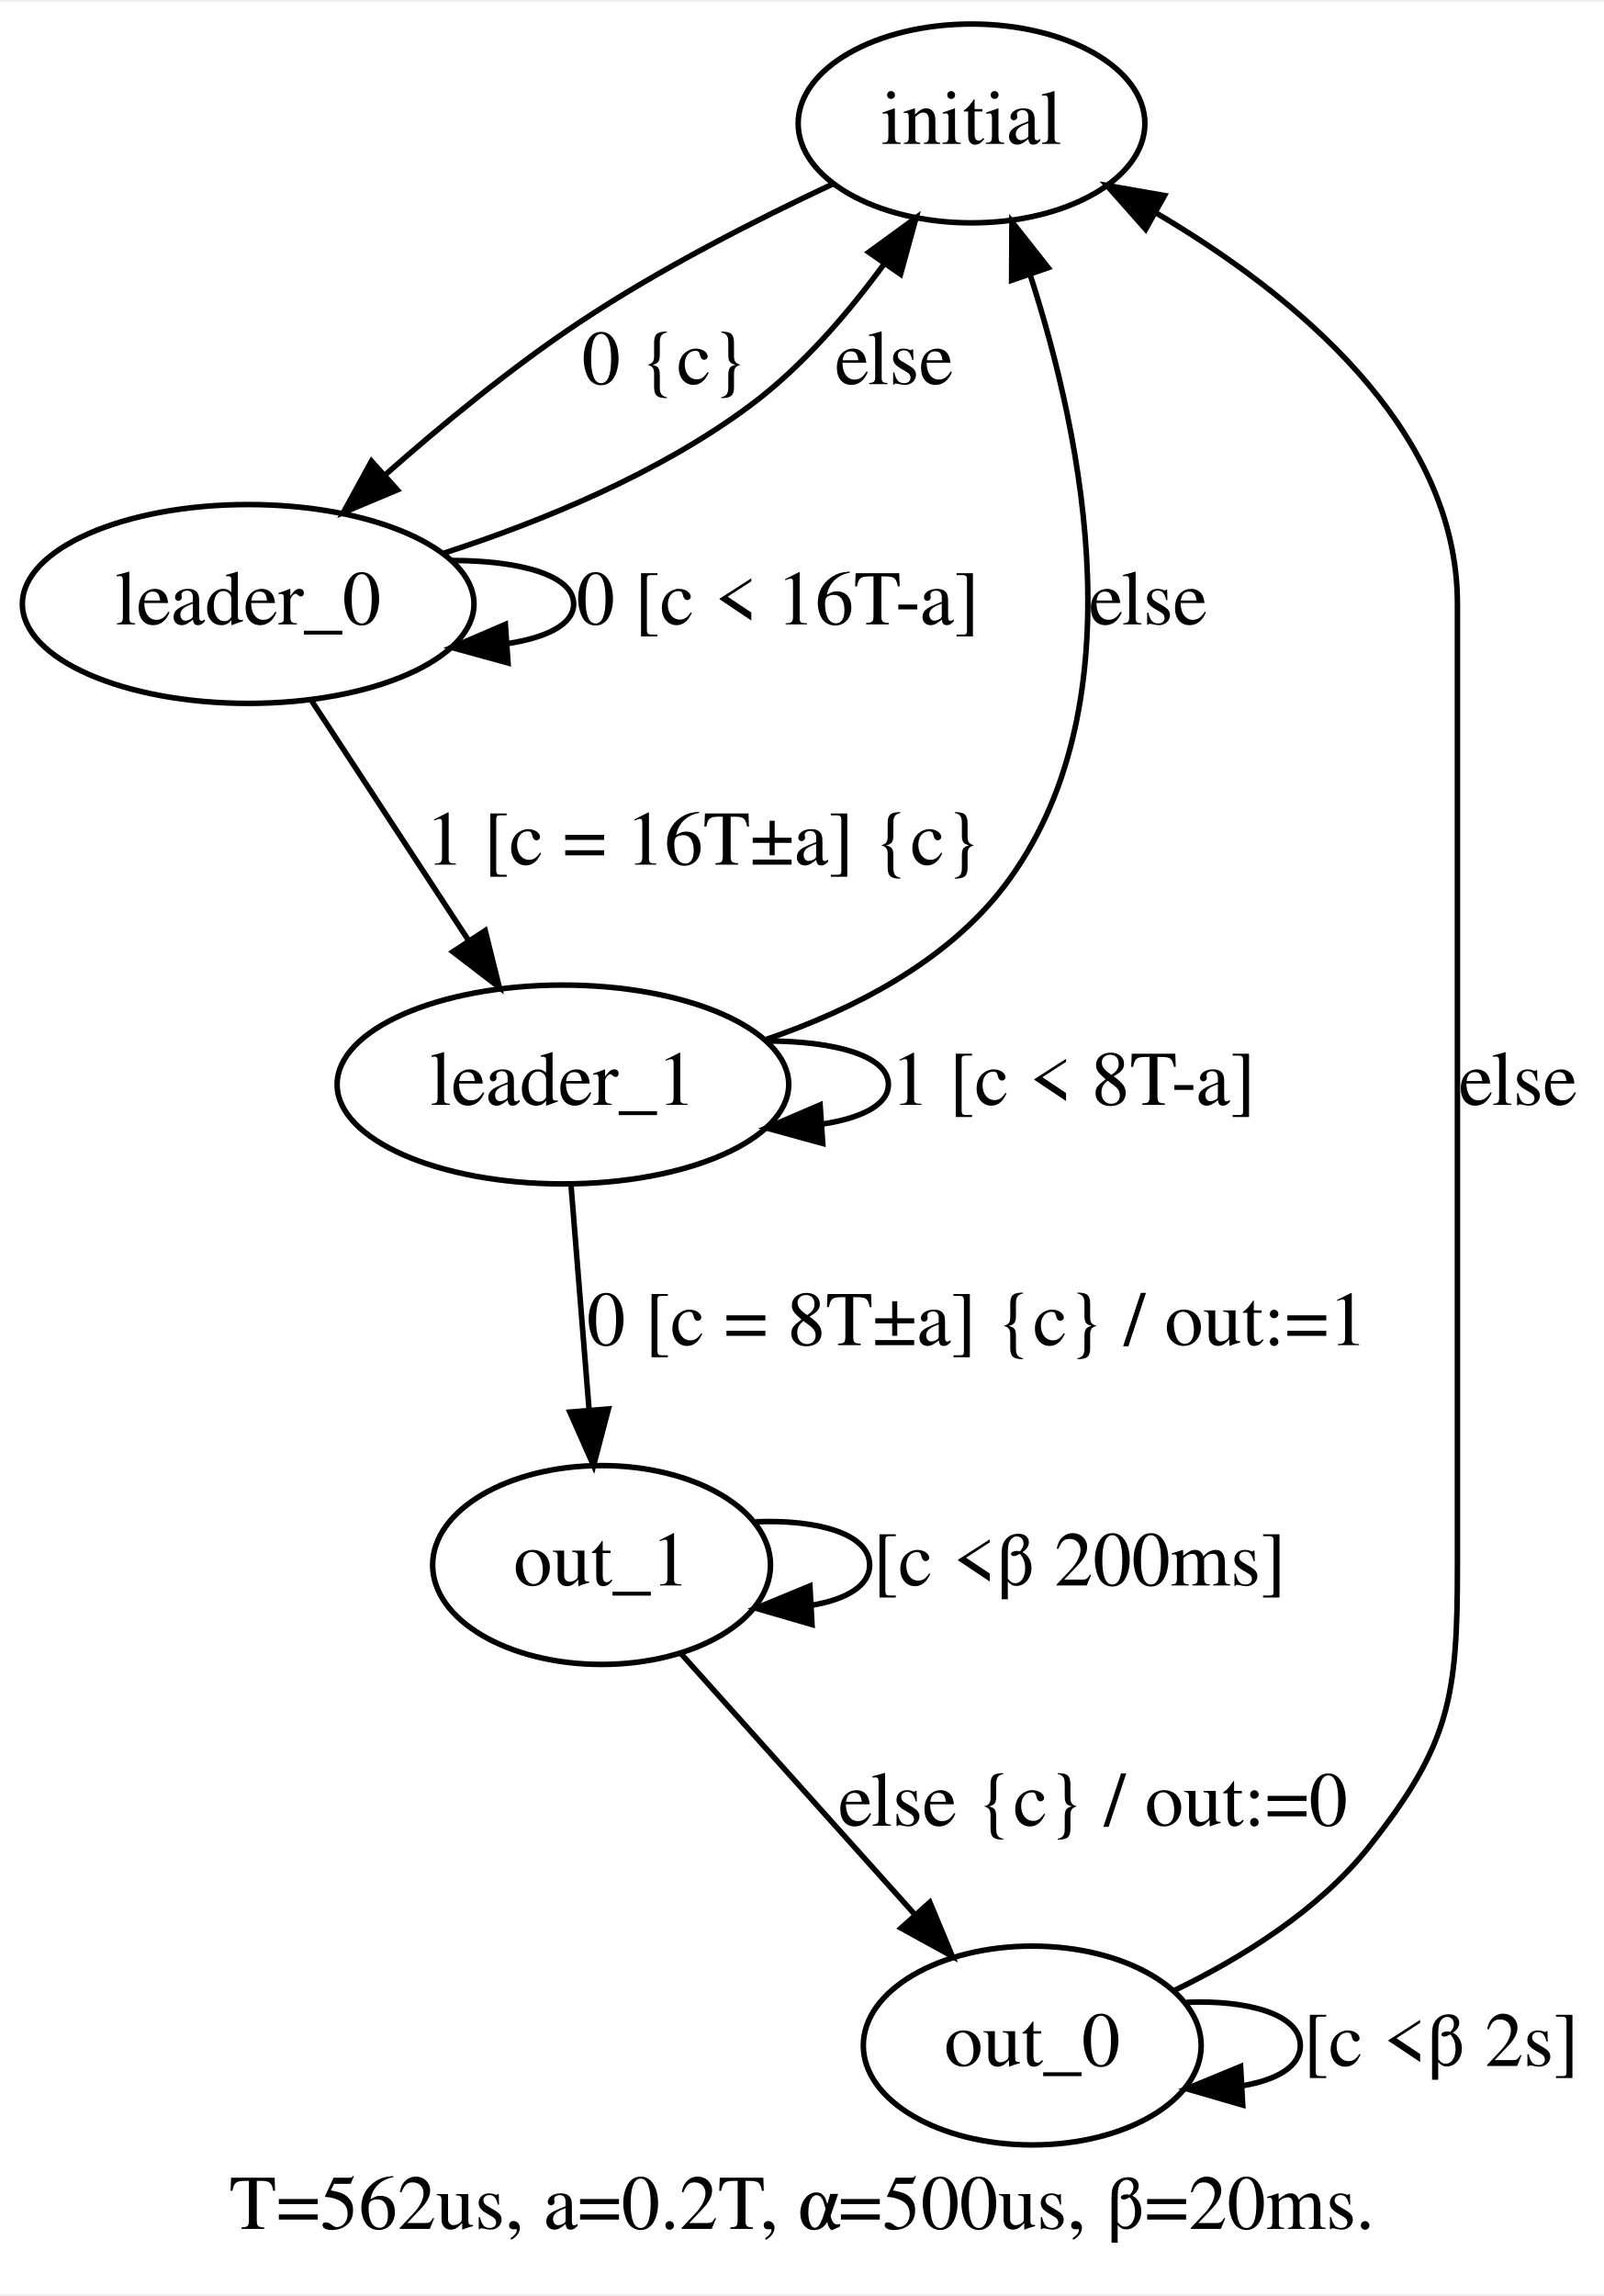
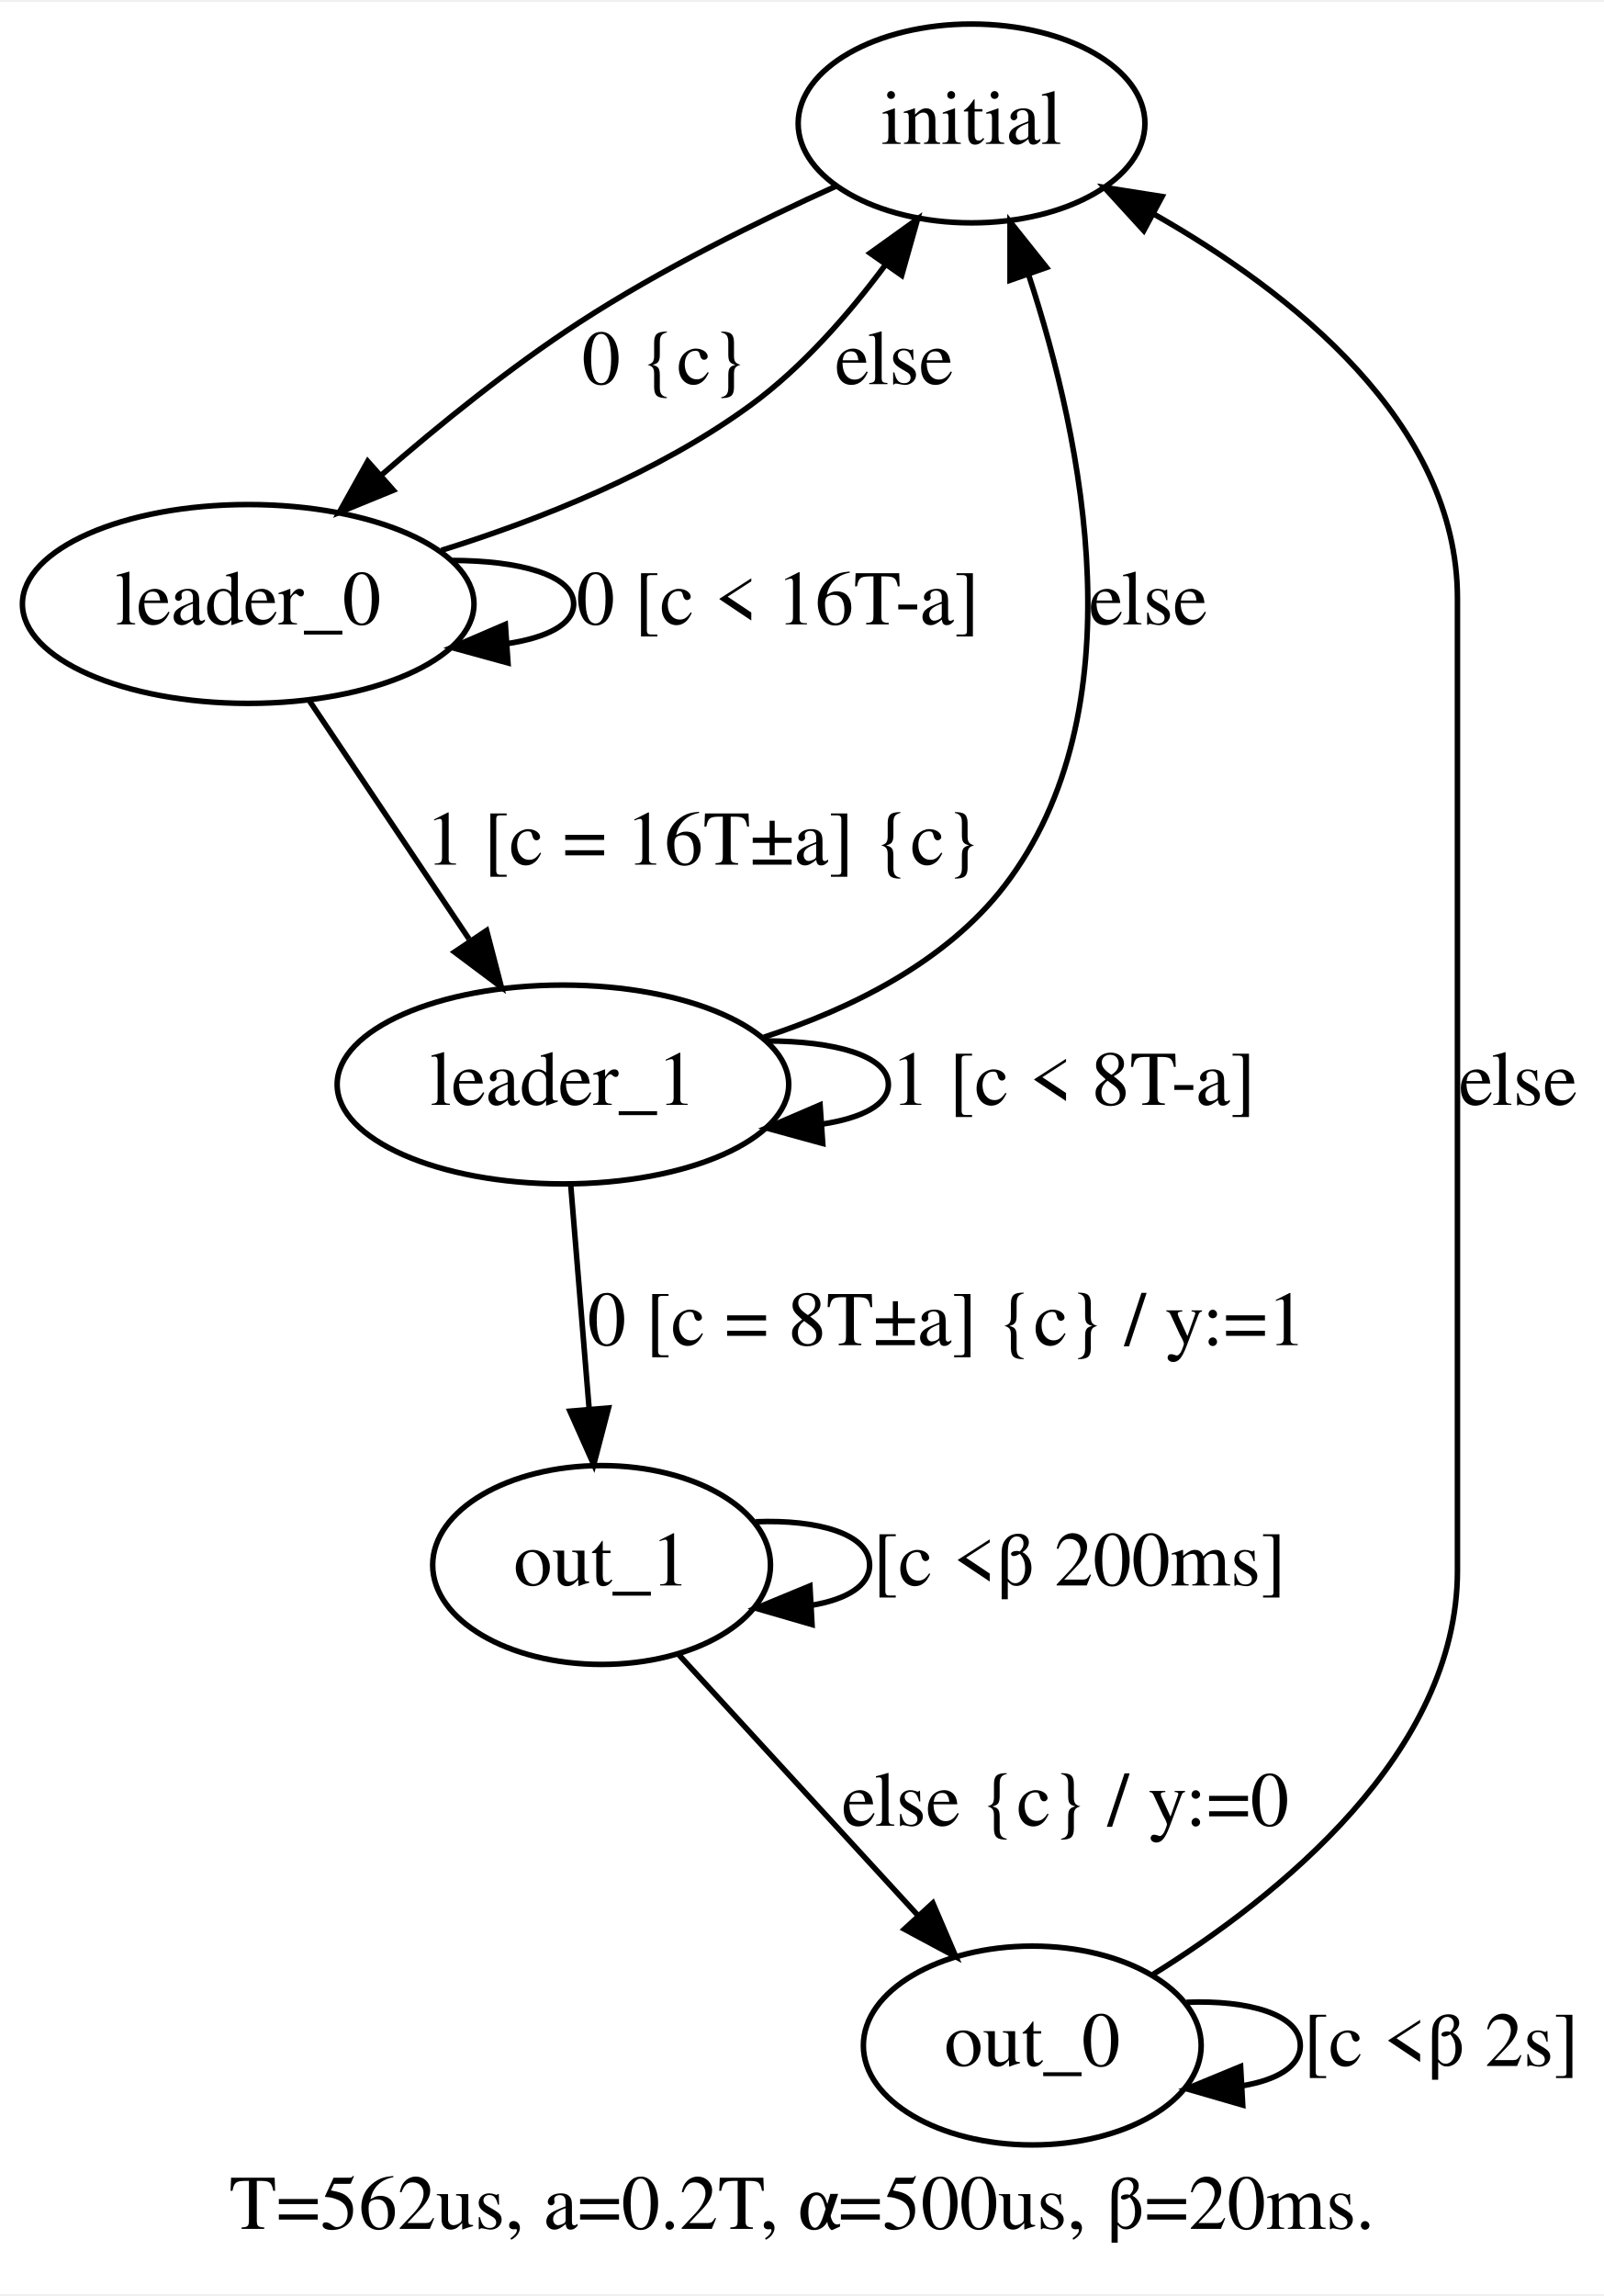
<svg xmlns="http://www.w3.org/2000/svg" width="290pt" height="415pt" viewBox="0.00 0.00 290.49 415.00">
  <g id="graph0" class="graph" transform="scale(1 1) rotate(0) translate(4 411)">
-     <polygon fill="#ffffff" stroke="transparent" points="-4,4 -4,-411 286.494,-411 286.494,4 -4,4" />
-     <text text-anchor="middle" x="141.247" y="-7.8" font-family="Times,serif" font-size="14.00" fill="#000000">T=562us, a=0.2T, α=500us, β=20ms.</text>
+     <polygon fill="white" stroke="transparent" points="-4,4 -4,-411 286.49,-411 286.49,4 -4,4" />
+     <text text-anchor="middle" x="141.25" y="-7.8" font-family="Times,serif" font-size="14.00">T=562us, a=0.2T, α=500us, β=20ms.</text>
    <g id="node1" class="node">
-       <ellipse fill="none" stroke="#000000" cx="171.946" cy="-389" rx="31.396" ry="18" />
-       <text text-anchor="middle" x="171.946" y="-385.3" font-family="Times,serif" font-size="14.00" fill="#000000">initial</text>
+       <ellipse fill="none" stroke="black" cx="171.95" cy="-389" rx="31.4" ry="18" />
+       <text text-anchor="middle" x="171.95" y="-385.3" font-family="Times,serif" font-size="14.00">initial</text>
    </g>
    <g id="node2" class="node">
-       <ellipse fill="none" stroke="#000000" cx="40.946" cy="-302" rx="40.893" ry="18" />
-       <text text-anchor="middle" x="40.946" y="-298.3" font-family="Times,serif" font-size="14.00" fill="#000000">leader_0</text>
+       <ellipse fill="none" stroke="black" cx="40.95" cy="-302" rx="40.89" ry="18" />
+       <text text-anchor="middle" x="40.95" y="-298.3" font-family="Times,serif" font-size="14.00">leader_0</text>
    </g>
    <g id="edge1" class="edge">
-       <path fill="none" stroke="#000000" d="M146.832,-378.038C132.872,-371.515 115.446,-362.643 100.946,-353 88.7,-344.856 76.151,-334.55 65.716,-325.338" />
-       <polygon fill="#000000" stroke="#000000" points="67.962,-322.651 58.188,-318.56 63.278,-327.853 67.962,-322.651" />
-       <text text-anchor="middle" x="116.446" y="-341.8" font-family="Times,serif" font-size="14.00" fill="#000000">0 {c}</text>
+       <path fill="none" stroke="black" d="M147.51,-377.69C133.45,-371.34 115.7,-362.59 100.95,-353 88.44,-344.87 75.61,-334.5 65.04,-325.31" />
+       <polygon fill="black" stroke="black" points="67.24,-322.59 57.44,-318.58 62.6,-327.83 67.24,-322.59" />
+       <text text-anchor="middle" x="116.45" y="-341.8" font-family="Times,serif" font-size="14.00">0 {c}</text>
    </g>
    <g id="edge4" class="edge">
-       <path fill="none" stroke="#000000" d="M76.431,-311.216C94.241,-316.988 115.472,-325.703 131.946,-338 141.24,-344.937 149.534,-354.554 156.126,-363.57" />
-       <polygon fill="#000000" stroke="#000000" points="153.336,-365.688 161.903,-371.922 159.093,-361.706 153.336,-365.688" />
-       <text text-anchor="middle" x="157.946" y="-341.8" font-family="Times,serif" font-size="14.00" fill="#000000">else</text>
+       <path fill="none" stroke="black" d="M75.94,-311.71C93.83,-317.29 115.28,-325.81 131.95,-338 141.33,-344.86 149.72,-354.46 156.37,-363.42" />
+       <polygon fill="black" stroke="black" points="153.57,-365.52 162.18,-371.7 159.3,-361.5 153.57,-365.52" />
+       <text text-anchor="middle" x="157.95" y="-341.8" font-family="Times,serif" font-size="14.00">else</text>
    </g>
    <g id="edge2" class="edge">
-       <path fill="none" stroke="#000000" d="M77.788,-309.875C90.068,-309.875 99.893,-307.25 99.893,-302 99.893,-298.309 95.036,-295.915 87.883,-294.819" />
-       <polygon fill="#000000" stroke="#000000" points="88.004,-291.319 77.788,-294.125 87.524,-298.303 88.004,-291.319" />
-       <text text-anchor="middle" x="136.893" y="-298.3" font-family="Times,serif" font-size="14.00" fill="#000000">0 [c &lt; 16T-a]</text>
+       <path fill="none" stroke="black" d="M77.79,-309.88C90.07,-309.88 99.89,-307.25 99.89,-302 99.89,-298.31 95.04,-295.91 87.88,-294.82" />
+       <polygon fill="black" stroke="black" points="88,-291.32 77.79,-294.12 87.52,-298.3 88,-291.32" />
+       <text text-anchor="middle" x="136.89" y="-298.3" font-family="Times,serif" font-size="14.00">0 [c &lt; 16T-a]</text>
    </g>
    <g id="node3" class="node">
-       <ellipse fill="none" stroke="#000000" cx="97.946" cy="-215" rx="40.893" ry="18" />
-       <text text-anchor="middle" x="97.946" y="-211.3" font-family="Times,serif" font-size="14.00" fill="#000000">leader_1</text>
+       <ellipse fill="none" stroke="black" cx="97.95" cy="-215" rx="40.89" ry="18" />
+       <text text-anchor="middle" x="97.95" y="-211.3" font-family="Times,serif" font-size="14.00">leader_1</text>
    </g>
    <g id="edge3" class="edge">
-       <path fill="none" stroke="#000000" d="M52.481,-284.394C60.593,-272.012 71.589,-255.23 80.735,-241.27" />
-       <polygon fill="#000000" stroke="#000000" points="83.876,-242.862 86.429,-232.58 78.021,-239.026 83.876,-242.862" />
-       <text text-anchor="middle" x="123.446" y="-254.8" font-family="Times,serif" font-size="14.00" fill="#000000">1 [c = 16T±a] {c}</text>
+       <path fill="none" stroke="black" d="M51.94,-284.61C60.16,-272.34 71.57,-255.34 80.96,-241.32" />
+       <polygon fill="black" stroke="black" points="84.13,-242.88 86.8,-232.63 78.32,-238.98 84.13,-242.88" />
+       <text text-anchor="middle" x="123.45" y="-254.8" font-family="Times,serif" font-size="14.00">1 [c = 16T±a] {c}</text>
    </g>
    <g id="edge7" class="edge">
-       <path fill="none" stroke="#000000" d="M134.795,-223.175C150.438,-228.517 167.45,-237.169 177.946,-251 202.042,-282.751 192.32,-331.445 182.535,-361.697" />
-       <polygon fill="#000000" stroke="#000000" points="179.21,-360.604 179.264,-371.198 185.829,-362.883 179.21,-360.604" />
-       <text text-anchor="middle" x="203.946" y="-298.3" font-family="Times,serif" font-size="14.00" fill="#000000">else</text>
+       <path fill="none" stroke="black" d="M134.36,-223.57C150.11,-228.7 167.33,-237.17 177.95,-251 202.19,-282.6 192.19,-331.4 182.34,-361.43" />
+       <polygon fill="black" stroke="black" points="178.92,-360.61 178.92,-371.21 185.53,-362.92 178.92,-360.61" />
+       <text text-anchor="middle" x="203.95" y="-298.3" font-family="Times,serif" font-size="14.00">else</text>
    </g>
    <g id="edge5" class="edge">
-       <path fill="none" stroke="#000000" d="M134.788,-222.875C147.068,-222.875 156.893,-220.25 156.893,-215 156.893,-211.309 152.036,-208.915 144.883,-207.819" />
-       <polygon fill="#000000" stroke="#000000" points="145.004,-204.319 134.788,-207.125 144.524,-211.303 145.004,-204.319" />
-       <text text-anchor="middle" x="190.393" y="-211.3" font-family="Times,serif" font-size="14.00" fill="#000000">1 [c &lt; 8T-a]</text>
+       <path fill="none" stroke="black" d="M134.79,-222.88C147.07,-222.88 156.89,-220.25 156.89,-215 156.89,-211.31 152.04,-208.91 144.88,-207.82" />
+       <polygon fill="black" stroke="black" points="145,-204.32 134.79,-207.12 144.52,-211.3 145,-204.32" />
+       <text text-anchor="middle" x="190.39" y="-211.3" font-family="Times,serif" font-size="14.00">1 [c &lt; 8T-a]</text>
    </g>
    <g id="node4" class="node">
-       <ellipse fill="none" stroke="#000000" cx="104.946" cy="-128" rx="30.595" ry="18" />
-       <text text-anchor="middle" x="104.946" y="-124.3" font-family="Times,serif" font-size="14.00" fill="#000000">out_1</text>
+       <ellipse fill="none" stroke="black" cx="104.95" cy="-128" rx="30.59" ry="18" />
+       <text text-anchor="middle" x="104.95" y="-124.3" font-family="Times,serif" font-size="14.00">out_1</text>
    </g>
    <g id="edge6" class="edge">
-       <path fill="none" stroke="#000000" d="M99.397,-196.974C100.345,-185.192 101.602,-169.561 102.681,-156.158" />
-       <polygon fill="#000000" stroke="#000000" points="106.184,-156.252 103.498,-146.003 99.207,-155.69 106.184,-156.252" />
-       <text text-anchor="middle" x="172.946" y="-167.8" font-family="Times,serif" font-size="14.00" fill="#000000">0 [c = 8T±a] {c} / out:=1</text>
+       <path fill="none" stroke="black" d="M99.36,-196.8C100.32,-185.16 101.61,-169.55 102.7,-156.24" />
+       <polygon fill="black" stroke="black" points="106.2,-156.43 103.53,-146.18 99.22,-155.85 106.2,-156.43" />
+       <text text-anchor="middle" x="167.45" y="-167.8" font-family="Times,serif" font-size="14.00">0 [c = 8T±a] {c} / y:=1</text>
    </g>
    <g id="edge8" class="edge">
-       <path fill="none" stroke="#000000" d="M132.884,-135.827C144.089,-136.269 153.494,-133.66 153.494,-128 153.494,-124.197 149.248,-121.772 143.064,-120.723" />
-       <polygon fill="#000000" stroke="#000000" points="143.058,-117.218 132.884,-120.173 142.68,-124.208 143.058,-117.218" />
-       <text text-anchor="middle" x="191.494" y="-124.3" font-family="Times,serif" font-size="14.00" fill="#000000">[c &lt;β 200ms]</text>
+       <path fill="none" stroke="black" d="M132.88,-135.83C144.09,-136.27 153.49,-133.66 153.49,-128 153.49,-124.2 149.25,-121.77 143.06,-120.72" />
+       <polygon fill="black" stroke="black" points="143.06,-117.22 132.88,-120.17 142.68,-124.21 143.06,-117.22" />
+       <text text-anchor="middle" x="191.49" y="-124.3" font-family="Times,serif" font-size="14.00">[c &lt;β 200ms]</text>
    </g>
    <g id="node5" class="node">
-       <ellipse fill="none" stroke="#000000" cx="182.946" cy="-41" rx="30.595" ry="18" />
-       <text text-anchor="middle" x="182.946" y="-37.3" font-family="Times,serif" font-size="14.00" fill="#000000">out_0</text>
+       <ellipse fill="none" stroke="black" cx="182.95" cy="-41" rx="30.59" ry="18" />
+       <text text-anchor="middle" x="182.95" y="-37.3" font-family="Times,serif" font-size="14.00">out_0</text>
    </g>
    <g id="edge9" class="edge">
-       <path fill="none" stroke="#000000" d="M119.253,-112.043C131.162,-98.759 148.292,-79.653 161.787,-64.601" />
-       <polygon fill="#000000" stroke="#000000" points="164.397,-66.933 168.466,-57.151 159.185,-62.26 164.397,-66.933" />
-       <text text-anchor="middle" x="193.946" y="-80.8" font-family="Times,serif" font-size="14.00" fill="#000000">else {c} / out:=0</text>
+       <path fill="none" stroke="black" d="M118.89,-111.8C130.98,-98.63 148.64,-79.38 162.36,-64.43" />
+       <polygon fill="black" stroke="black" points="164.94,-66.8 169.12,-57.06 159.78,-62.07 164.94,-66.8" />
+       <text text-anchor="middle" x="188.95" y="-80.8" font-family="Times,serif" font-size="14.00">else {c} / y:=0</text>
    </g>
    <g id="edge11" class="edge">
-       <path fill="none" stroke="#000000" d="M208.535,-50.899C220.797,-56.809 234.773,-65.441 243.946,-77 258.714,-95.608 259.946,-104.244 259.946,-128 259.946,-302 259.946,-302 259.946,-302 259.946,-333.954 230.242,-358.145 205.349,-372.807" />
-       <polygon fill="#000000" stroke="#000000" points="203.481,-369.841 196.459,-377.775 206.896,-375.952 203.481,-369.841" />
-       <text text-anchor="middle" x="270.946" y="-211.3" font-family="Times,serif" font-size="14.00" fill="#000000">else</text>
+       <path fill="none" stroke="black" d="M204.81,-53.87C227.57,-68.02 259.95,-93.95 259.95,-127 259.95,-303 259.95,-303 259.95,-303 259.95,-334.78 229.88,-358.45 204.9,-372.63" />
+       <polygon fill="black" stroke="black" points="203.14,-369.6 195.99,-377.42 206.46,-375.77 203.14,-369.6" />
+       <text text-anchor="middle" x="270.95" y="-211.3" font-family="Times,serif" font-size="14.00">else</text>
    </g>
    <g id="edge10" class="edge">
-       <path fill="none" stroke="#000000" d="M210.884,-48.827C222.089,-49.269 231.494,-46.66 231.494,-41 231.494,-37.197 227.248,-34.772 221.064,-33.723" />
-       <polygon fill="#000000" stroke="#000000" points="221.058,-30.218 210.884,-33.173 220.68,-37.208 221.058,-30.218" />
-       <text text-anchor="middle" x="256.994" y="-37.3" font-family="Times,serif" font-size="14.00" fill="#000000">[c &lt;β 2s]</text>
+       <path fill="none" stroke="black" d="M210.88,-48.83C222.09,-49.27 231.49,-46.66 231.49,-41 231.49,-37.2 227.25,-34.77 221.06,-33.72" />
+       <polygon fill="black" stroke="black" points="221.06,-30.22 210.88,-33.17 220.68,-37.21 221.06,-30.22" />
+       <text text-anchor="middle" x="256.99" y="-37.3" font-family="Times,serif" font-size="14.00">[c &lt;β 2s]</text>
    </g>
  </g>
</svg>
